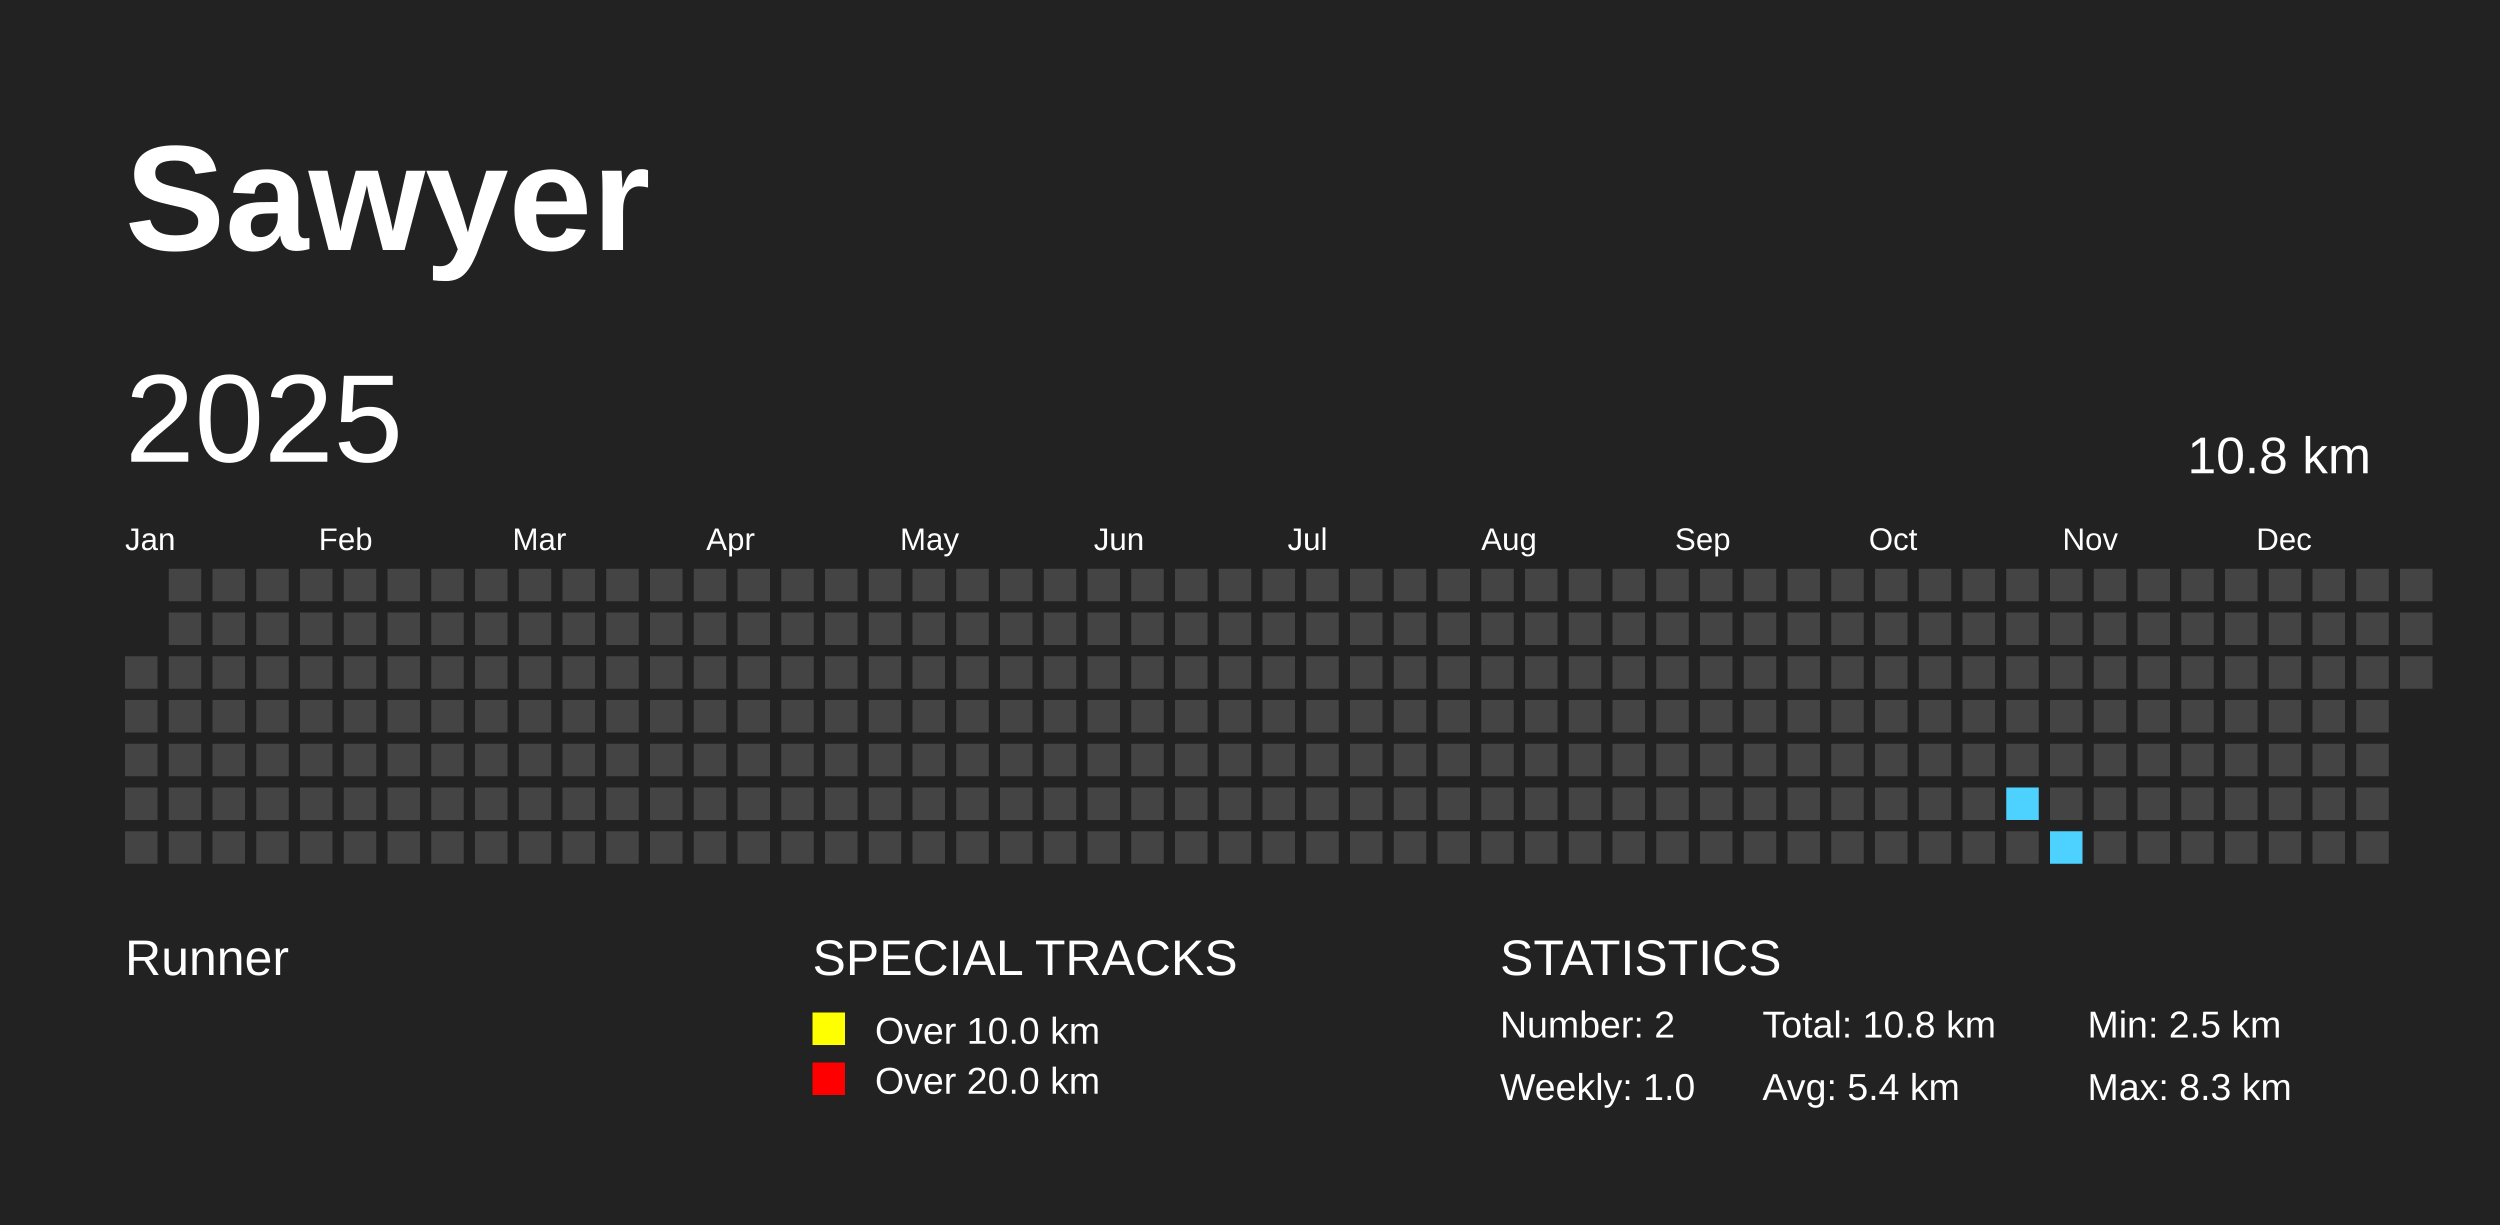
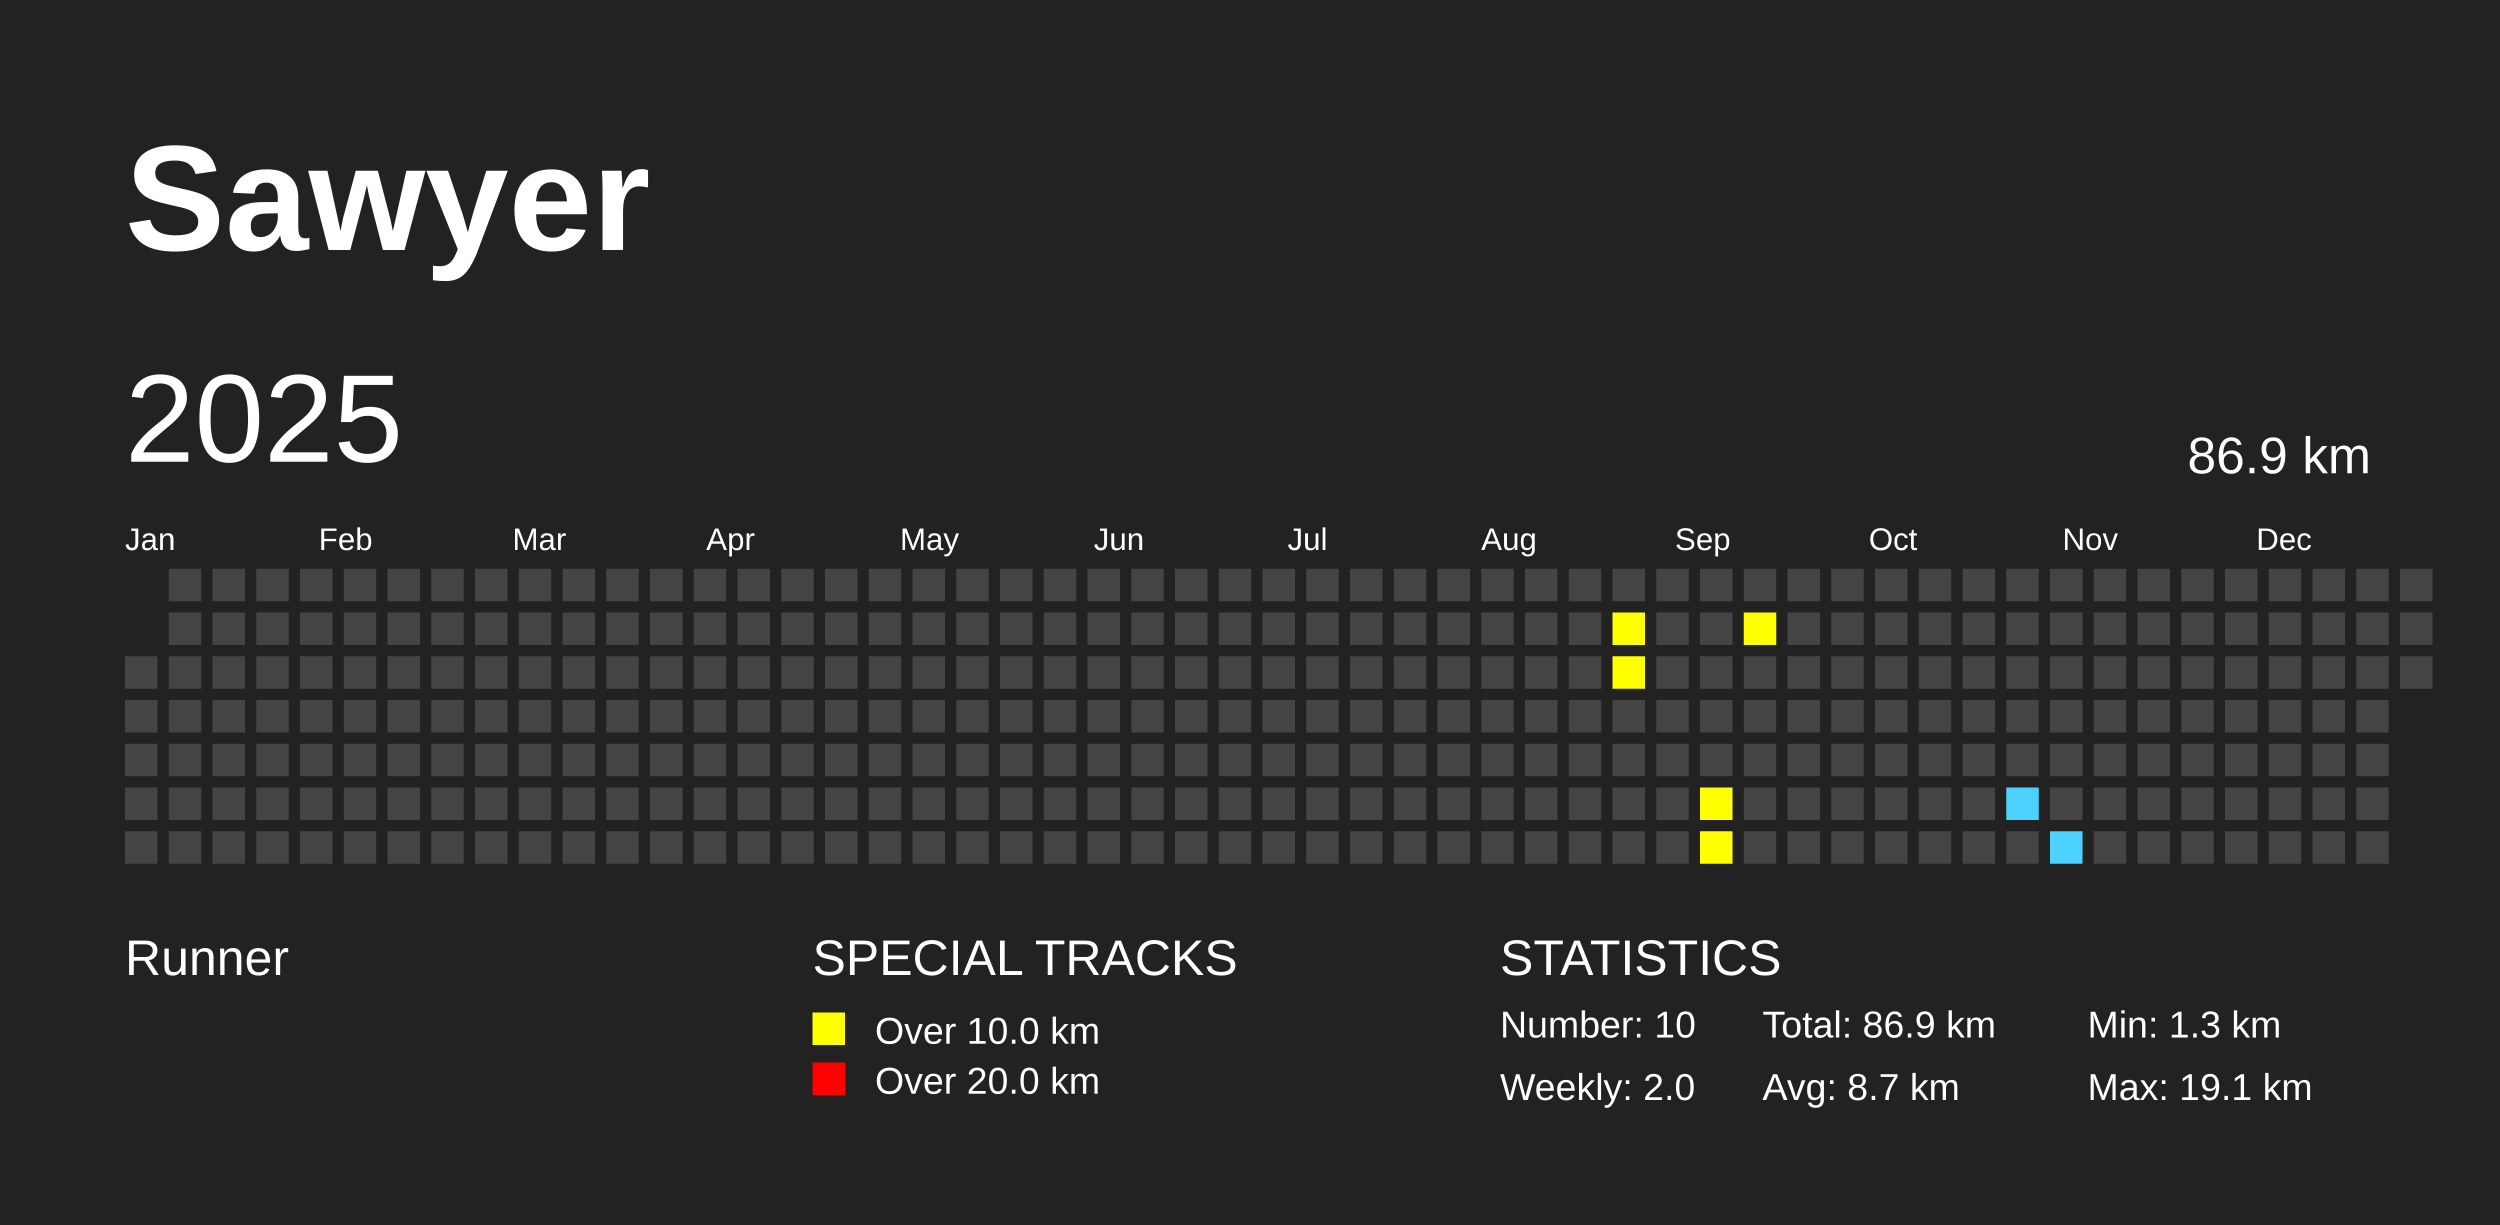
<svg xmlns="http://www.w3.org/2000/svg" baseProfile="full" height="98mm" version="1.1" viewBox="0,0,200,98" width="200mm">
  <defs />
  <rect fill="#222222" height="98" width="200" x="0" y="0" />
  <text fill="#FFFFFF" style="font-size:12px; font-family:Arial; font-weight:bold;" x="10" y="20">Sawyer</text>
  <text fill="#FFFFFF" style="font-size:4px; font-family:Arial" x="10" y="78">Runner</text>
  <text fill="#FFFFFF" style="font-size:9px; font-family:Arial" x="10" y="88" />
  <text fill="#FFFFFF" style="font-size:4px; font-family:Arial" x="65" y="78">SPECIAL TRACKS</text>
  <rect fill="yellow" height="2.6" width="2.6" x="65" y="81" />
  <text fill="#FFFFFF" style="font-size:3px; font-family:Arial" x="70" y="83.5">Over 10.0 km</text>
  <rect fill="red" height="2.6" width="2.6" x="65" y="85" />
  <text fill="#FFFFFF" style="font-size:3px; font-family:Arial" x="70" y="87.5">Over 20.0 km</text>
  <text fill="#FFFFFF" style="font-size:4px; font-family:Arial" x="120" y="78">STATISTICS</text>
-   <text fill="#FFFFFF" style="font-size:3px; font-family:Arial" x="120" y="83">Number: 2</text>
-   <text fill="#FFFFFF" style="font-size:3px; font-family:Arial" x="120" y="88">Weekly: 1.0</text>
-   <text fill="#FFFFFF" style="font-size:3px; font-family:Arial" x="141" y="83">Total: 10.8 km</text>
-   <text fill="#FFFFFF" style="font-size:3px; font-family:Arial" x="141" y="88">Avg: 5.4 km</text>
-   <text fill="#FFFFFF" style="font-size:3px; font-family:Arial" x="167" y="83">Min: 2.5 km</text>
-   <text fill="#FFFFFF" style="font-size:3px; font-family:Arial" x="167" y="88">Max: 8.3 km</text>
+   <text fill="#FFFFFF" style="font-size:3px; font-family:Arial" x="120" y="83">Number: 10</text>
+   <text fill="#FFFFFF" style="font-size:3px; font-family:Arial" x="120" y="88">Weekly: 2.0</text>
+   <text fill="#FFFFFF" style="font-size:3px; font-family:Arial" x="141" y="83">Total: 86.9 km</text>
+   <text fill="#FFFFFF" style="font-size:3px; font-family:Arial" x="141" y="88">Avg: 8.7 km</text>
+   <text fill="#FFFFFF" style="font-size:3px; font-family:Arial" x="167" y="83">Min: 1.3 km</text>
+   <text fill="#FFFFFF" style="font-size:3px; font-family:Arial" x="167" y="88">Max: 19.1 km</text>
  <text dominant-baseline="hanging" fill="#FFFFFF" style="font-size:10.0px; font-family:Arial;" x="10" y="30">2025</text>
-   <text dominant-baseline="hanging" fill="#FFFFFF" style="font-size:4.125px; font-family:Arial;" x="175" y="35">10.8 km</text>
+   <text dominant-baseline="hanging" fill="#FFFFFF" style="font-size:4.125px; font-family:Arial;" x="175" y="35">86.9 km</text>
  <text fill="#FFFFFF" style="font-size:2.5px; font-family:Arial" x="10.0" y="44">Jan</text>
  <text fill="#FFFFFF" style="font-size:2.5px; font-family:Arial" x="25.5" y="44">Feb</text>
  <text fill="#FFFFFF" style="font-size:2.5px; font-family:Arial" x="41.0" y="44">Mar</text>
  <text fill="#FFFFFF" style="font-size:2.5px; font-family:Arial" x="56.5" y="44">Apr</text>
  <text fill="#FFFFFF" style="font-size:2.5px; font-family:Arial" x="72.0" y="44">May</text>
  <text fill="#FFFFFF" style="font-size:2.5px; font-family:Arial" x="87.5" y="44">Jun</text>
  <text fill="#FFFFFF" style="font-size:2.5px; font-family:Arial" x="103.0" y="44">Jul</text>
  <text fill="#FFFFFF" style="font-size:2.5px; font-family:Arial" x="118.5" y="44">Aug</text>
  <text fill="#FFFFFF" style="font-size:2.5px; font-family:Arial" x="134.0" y="44">Sep</text>
  <text fill="#FFFFFF" style="font-size:2.5px; font-family:Arial" x="149.5" y="44">Oct</text>
  <text fill="#FFFFFF" style="font-size:2.5px; font-family:Arial" x="165.0" y="44">Nov</text>
  <text fill="#FFFFFF" style="font-size:2.5px; font-family:Arial" x="180.5" y="44">Dec</text>
  <rect fill="#444444" height="2.6" width="2.6" x="10.0" y="52.5" />
  <rect fill="#444444" height="2.6" width="2.6" x="10.0" y="56.0" />
  <rect fill="#444444" height="2.6" width="2.6" x="10.0" y="59.5" />
  <rect fill="#444444" height="2.6" width="2.6" x="10.0" y="63.0" />
  <rect fill="#444444" height="2.6" width="2.6" x="10.0" y="66.5" />
  <rect fill="#444444" height="2.6" width="2.6" x="13.5" y="45.5" />
  <rect fill="#444444" height="2.6" width="2.6" x="13.5" y="49.0" />
  <rect fill="#444444" height="2.6" width="2.6" x="13.5" y="52.5" />
  <rect fill="#444444" height="2.6" width="2.6" x="13.5" y="56.0" />
  <rect fill="#444444" height="2.6" width="2.6" x="13.5" y="59.5" />
  <rect fill="#444444" height="2.6" width="2.6" x="13.5" y="63.0" />
  <rect fill="#444444" height="2.6" width="2.6" x="13.5" y="66.5" />
  <rect fill="#444444" height="2.6" width="2.6" x="17.0" y="45.5" />
  <rect fill="#444444" height="2.6" width="2.6" x="17.0" y="49.0" />
  <rect fill="#444444" height="2.6" width="2.6" x="17.0" y="52.5" />
  <rect fill="#444444" height="2.6" width="2.6" x="17.0" y="56.0" />
  <rect fill="#444444" height="2.6" width="2.6" x="17.0" y="59.5" />
  <rect fill="#444444" height="2.6" width="2.6" x="17.0" y="63.0" />
  <rect fill="#444444" height="2.6" width="2.6" x="17.0" y="66.5" />
  <rect fill="#444444" height="2.6" width="2.6" x="20.5" y="45.5" />
  <rect fill="#444444" height="2.6" width="2.6" x="20.5" y="49.0" />
  <rect fill="#444444" height="2.6" width="2.6" x="20.5" y="52.5" />
  <rect fill="#444444" height="2.6" width="2.6" x="20.5" y="56.0" />
  <rect fill="#444444" height="2.6" width="2.6" x="20.5" y="59.5" />
  <rect fill="#444444" height="2.6" width="2.6" x="20.5" y="63.0" />
  <rect fill="#444444" height="2.6" width="2.6" x="20.5" y="66.5" />
  <rect fill="#444444" height="2.6" width="2.6" x="24.0" y="45.5" />
  <rect fill="#444444" height="2.6" width="2.6" x="24.0" y="49.0" />
  <rect fill="#444444" height="2.6" width="2.6" x="24.0" y="52.5" />
  <rect fill="#444444" height="2.6" width="2.6" x="24.0" y="56.0" />
  <rect fill="#444444" height="2.6" width="2.6" x="24.0" y="59.5" />
  <rect fill="#444444" height="2.6" width="2.6" x="24.0" y="63.0" />
  <rect fill="#444444" height="2.6" width="2.6" x="24.0" y="66.5" />
  <rect fill="#444444" height="2.6" width="2.6" x="27.5" y="45.5" />
  <rect fill="#444444" height="2.6" width="2.6" x="27.5" y="49.0" />
  <rect fill="#444444" height="2.6" width="2.6" x="27.5" y="52.5" />
  <rect fill="#444444" height="2.6" width="2.6" x="27.5" y="56.0" />
  <rect fill="#444444" height="2.6" width="2.6" x="27.5" y="59.5" />
  <rect fill="#444444" height="2.6" width="2.6" x="27.5" y="63.0" />
  <rect fill="#444444" height="2.6" width="2.6" x="27.5" y="66.5" />
  <rect fill="#444444" height="2.6" width="2.6" x="31.0" y="45.5" />
  <rect fill="#444444" height="2.6" width="2.6" x="31.0" y="49.0" />
  <rect fill="#444444" height="2.6" width="2.6" x="31.0" y="52.5" />
  <rect fill="#444444" height="2.6" width="2.6" x="31.0" y="56.0" />
  <rect fill="#444444" height="2.6" width="2.6" x="31.0" y="59.5" />
  <rect fill="#444444" height="2.6" width="2.6" x="31.0" y="63.0" />
  <rect fill="#444444" height="2.6" width="2.6" x="31.0" y="66.5" />
  <rect fill="#444444" height="2.6" width="2.6" x="34.5" y="45.5" />
  <rect fill="#444444" height="2.6" width="2.6" x="34.5" y="49.0" />
  <rect fill="#444444" height="2.6" width="2.6" x="34.5" y="52.5" />
  <rect fill="#444444" height="2.6" width="2.6" x="34.5" y="56.0" />
  <rect fill="#444444" height="2.6" width="2.6" x="34.5" y="59.5" />
  <rect fill="#444444" height="2.6" width="2.6" x="34.5" y="63.0" />
  <rect fill="#444444" height="2.6" width="2.6" x="34.5" y="66.5" />
  <rect fill="#444444" height="2.6" width="2.6" x="38.0" y="45.5" />
  <rect fill="#444444" height="2.6" width="2.6" x="38.0" y="49.0" />
  <rect fill="#444444" height="2.6" width="2.6" x="38.0" y="52.5" />
  <rect fill="#444444" height="2.6" width="2.6" x="38.0" y="56.0" />
  <rect fill="#444444" height="2.6" width="2.6" x="38.0" y="59.5" />
  <rect fill="#444444" height="2.6" width="2.6" x="38.0" y="63.0" />
  <rect fill="#444444" height="2.6" width="2.6" x="38.0" y="66.5" />
  <rect fill="#444444" height="2.6" width="2.6" x="41.5" y="45.5" />
  <rect fill="#444444" height="2.6" width="2.6" x="41.5" y="49.0" />
  <rect fill="#444444" height="2.6" width="2.6" x="41.5" y="52.5" />
  <rect fill="#444444" height="2.6" width="2.6" x="41.5" y="56.0" />
  <rect fill="#444444" height="2.6" width="2.6" x="41.5" y="59.5" />
  <rect fill="#444444" height="2.6" width="2.6" x="41.5" y="63.0" />
  <rect fill="#444444" height="2.6" width="2.6" x="41.5" y="66.5" />
  <rect fill="#444444" height="2.6" width="2.6" x="45.0" y="45.5" />
  <rect fill="#444444" height="2.6" width="2.6" x="45.0" y="49.0" />
  <rect fill="#444444" height="2.6" width="2.6" x="45.0" y="52.5" />
  <rect fill="#444444" height="2.6" width="2.6" x="45.0" y="56.0" />
  <rect fill="#444444" height="2.6" width="2.6" x="45.0" y="59.5" />
  <rect fill="#444444" height="2.6" width="2.6" x="45.0" y="63.0" />
  <rect fill="#444444" height="2.6" width="2.6" x="45.0" y="66.5" />
  <rect fill="#444444" height="2.6" width="2.6" x="48.5" y="45.5" />
  <rect fill="#444444" height="2.6" width="2.6" x="48.5" y="49.0" />
  <rect fill="#444444" height="2.6" width="2.6" x="48.5" y="52.5" />
  <rect fill="#444444" height="2.6" width="2.6" x="48.5" y="56.0" />
  <rect fill="#444444" height="2.6" width="2.6" x="48.5" y="59.5" />
  <rect fill="#444444" height="2.6" width="2.6" x="48.5" y="63.0" />
  <rect fill="#444444" height="2.6" width="2.6" x="48.5" y="66.5" />
  <rect fill="#444444" height="2.6" width="2.6" x="52.0" y="45.5" />
  <rect fill="#444444" height="2.6" width="2.6" x="52.0" y="49.0" />
  <rect fill="#444444" height="2.6" width="2.6" x="52.0" y="52.5" />
  <rect fill="#444444" height="2.6" width="2.6" x="52.0" y="56.0" />
  <rect fill="#444444" height="2.6" width="2.6" x="52.0" y="59.5" />
  <rect fill="#444444" height="2.6" width="2.6" x="52.0" y="63.0" />
  <rect fill="#444444" height="2.6" width="2.6" x="52.0" y="66.5" />
  <rect fill="#444444" height="2.6" width="2.6" x="55.5" y="45.5" />
  <rect fill="#444444" height="2.6" width="2.6" x="55.5" y="49.0" />
  <rect fill="#444444" height="2.6" width="2.6" x="55.5" y="52.5" />
  <rect fill="#444444" height="2.6" width="2.6" x="55.5" y="56.0" />
  <rect fill="#444444" height="2.6" width="2.6" x="55.5" y="59.5" />
  <rect fill="#444444" height="2.6" width="2.6" x="55.5" y="63.0" />
  <rect fill="#444444" height="2.6" width="2.6" x="55.5" y="66.5" />
  <rect fill="#444444" height="2.6" width="2.6" x="59.0" y="45.5" />
  <rect fill="#444444" height="2.6" width="2.6" x="59.0" y="49.0" />
  <rect fill="#444444" height="2.6" width="2.6" x="59.0" y="52.5" />
  <rect fill="#444444" height="2.6" width="2.6" x="59.0" y="56.0" />
  <rect fill="#444444" height="2.6" width="2.6" x="59.0" y="59.5" />
  <rect fill="#444444" height="2.6" width="2.6" x="59.0" y="63.0" />
  <rect fill="#444444" height="2.6" width="2.6" x="59.0" y="66.5" />
  <rect fill="#444444" height="2.6" width="2.6" x="62.5" y="45.5" />
  <rect fill="#444444" height="2.6" width="2.6" x="62.5" y="49.0" />
  <rect fill="#444444" height="2.6" width="2.6" x="62.5" y="52.5" />
  <rect fill="#444444" height="2.6" width="2.6" x="62.5" y="56.0" />
  <rect fill="#444444" height="2.6" width="2.6" x="62.5" y="59.5" />
  <rect fill="#444444" height="2.6" width="2.6" x="62.5" y="63.0" />
  <rect fill="#444444" height="2.6" width="2.6" x="62.5" y="66.5" />
  <rect fill="#444444" height="2.6" width="2.6" x="66.0" y="45.5" />
  <rect fill="#444444" height="2.6" width="2.6" x="66.0" y="49.0" />
  <rect fill="#444444" height="2.6" width="2.6" x="66.0" y="52.5" />
  <rect fill="#444444" height="2.6" width="2.6" x="66.0" y="56.0" />
  <rect fill="#444444" height="2.6" width="2.6" x="66.0" y="59.5" />
  <rect fill="#444444" height="2.6" width="2.6" x="66.0" y="63.0" />
  <rect fill="#444444" height="2.6" width="2.6" x="66.0" y="66.5" />
  <rect fill="#444444" height="2.6" width="2.6" x="69.5" y="45.5" />
  <rect fill="#444444" height="2.6" width="2.6" x="69.5" y="49.0" />
  <rect fill="#444444" height="2.6" width="2.6" x="69.5" y="52.5" />
  <rect fill="#444444" height="2.6" width="2.6" x="69.5" y="56.0" />
  <rect fill="#444444" height="2.6" width="2.6" x="69.5" y="59.5" />
  <rect fill="#444444" height="2.6" width="2.6" x="69.5" y="63.0" />
  <rect fill="#444444" height="2.6" width="2.6" x="69.5" y="66.5" />
  <rect fill="#444444" height="2.6" width="2.6" x="73.0" y="45.5" />
  <rect fill="#444444" height="2.6" width="2.6" x="73.0" y="49.0" />
  <rect fill="#444444" height="2.6" width="2.6" x="73.0" y="52.5" />
  <rect fill="#444444" height="2.6" width="2.6" x="73.0" y="56.0" />
  <rect fill="#444444" height="2.6" width="2.6" x="73.0" y="59.5" />
  <rect fill="#444444" height="2.6" width="2.6" x="73.0" y="63.0" />
  <rect fill="#444444" height="2.6" width="2.6" x="73.0" y="66.5" />
  <rect fill="#444444" height="2.6" width="2.6" x="76.5" y="45.5" />
  <rect fill="#444444" height="2.6" width="2.6" x="76.5" y="49.0" />
  <rect fill="#444444" height="2.6" width="2.6" x="76.5" y="52.5" />
  <rect fill="#444444" height="2.6" width="2.6" x="76.5" y="56.0" />
  <rect fill="#444444" height="2.6" width="2.6" x="76.5" y="59.5" />
  <rect fill="#444444" height="2.6" width="2.6" x="76.5" y="63.0" />
  <rect fill="#444444" height="2.6" width="2.6" x="76.5" y="66.5" />
  <rect fill="#444444" height="2.6" width="2.6" x="80.0" y="45.5" />
  <rect fill="#444444" height="2.6" width="2.6" x="80.0" y="49.0" />
  <rect fill="#444444" height="2.6" width="2.6" x="80.0" y="52.5" />
  <rect fill="#444444" height="2.6" width="2.6" x="80.0" y="56.0" />
  <rect fill="#444444" height="2.6" width="2.6" x="80.0" y="59.5" />
  <rect fill="#444444" height="2.6" width="2.6" x="80.0" y="63.0" />
  <rect fill="#444444" height="2.6" width="2.6" x="80.0" y="66.5" />
  <rect fill="#444444" height="2.6" width="2.6" x="83.5" y="45.5" />
  <rect fill="#444444" height="2.6" width="2.6" x="83.5" y="49.0" />
  <rect fill="#444444" height="2.6" width="2.6" x="83.5" y="52.5" />
  <rect fill="#444444" height="2.6" width="2.6" x="83.5" y="56.0" />
  <rect fill="#444444" height="2.6" width="2.6" x="83.5" y="59.5" />
  <rect fill="#444444" height="2.6" width="2.6" x="83.5" y="63.0" />
  <rect fill="#444444" height="2.6" width="2.6" x="83.5" y="66.5" />
  <rect fill="#444444" height="2.6" width="2.6" x="87.0" y="45.5" />
  <rect fill="#444444" height="2.6" width="2.6" x="87.0" y="49.0" />
  <rect fill="#444444" height="2.6" width="2.6" x="87.0" y="52.5" />
  <rect fill="#444444" height="2.6" width="2.6" x="87.0" y="56.0" />
  <rect fill="#444444" height="2.6" width="2.6" x="87.0" y="59.5" />
  <rect fill="#444444" height="2.6" width="2.6" x="87.0" y="63.0" />
  <rect fill="#444444" height="2.6" width="2.6" x="87.0" y="66.5" />
  <rect fill="#444444" height="2.6" width="2.6" x="90.5" y="45.5" />
  <rect fill="#444444" height="2.6" width="2.6" x="90.5" y="49.0" />
  <rect fill="#444444" height="2.6" width="2.6" x="90.5" y="52.5" />
  <rect fill="#444444" height="2.6" width="2.6" x="90.5" y="56.0" />
  <rect fill="#444444" height="2.6" width="2.6" x="90.5" y="59.5" />
  <rect fill="#444444" height="2.6" width="2.6" x="90.5" y="63.0" />
  <rect fill="#444444" height="2.6" width="2.6" x="90.5" y="66.5" />
  <rect fill="#444444" height="2.6" width="2.6" x="94.0" y="45.5" />
  <rect fill="#444444" height="2.6" width="2.6" x="94.0" y="49.0" />
  <rect fill="#444444" height="2.6" width="2.6" x="94.0" y="52.5" />
  <rect fill="#444444" height="2.6" width="2.6" x="94.0" y="56.0" />
  <rect fill="#444444" height="2.6" width="2.6" x="94.0" y="59.5" />
  <rect fill="#444444" height="2.6" width="2.6" x="94.0" y="63.0" />
  <rect fill="#444444" height="2.6" width="2.6" x="94.0" y="66.5" />
  <rect fill="#444444" height="2.6" width="2.6" x="97.5" y="45.5" />
  <rect fill="#444444" height="2.6" width="2.6" x="97.5" y="49.0" />
  <rect fill="#444444" height="2.6" width="2.6" x="97.5" y="52.5" />
  <rect fill="#444444" height="2.6" width="2.6" x="97.5" y="56.0" />
  <rect fill="#444444" height="2.6" width="2.6" x="97.5" y="59.5" />
  <rect fill="#444444" height="2.6" width="2.6" x="97.5" y="63.0" />
  <rect fill="#444444" height="2.6" width="2.6" x="97.5" y="66.5" />
  <rect fill="#444444" height="2.6" width="2.6" x="101.0" y="45.5" />
  <rect fill="#444444" height="2.6" width="2.6" x="101.0" y="49.0" />
  <rect fill="#444444" height="2.6" width="2.6" x="101.0" y="52.5" />
  <rect fill="#444444" height="2.6" width="2.6" x="101.0" y="56.0" />
  <rect fill="#444444" height="2.6" width="2.6" x="101.0" y="59.5" />
  <rect fill="#444444" height="2.6" width="2.6" x="101.0" y="63.0" />
  <rect fill="#444444" height="2.6" width="2.6" x="101.0" y="66.5" />
  <rect fill="#444444" height="2.6" width="2.6" x="104.5" y="45.5" />
  <rect fill="#444444" height="2.6" width="2.6" x="104.5" y="49.0" />
  <rect fill="#444444" height="2.6" width="2.6" x="104.5" y="52.5" />
  <rect fill="#444444" height="2.6" width="2.6" x="104.5" y="56.0" />
  <rect fill="#444444" height="2.6" width="2.6" x="104.5" y="59.5" />
  <rect fill="#444444" height="2.6" width="2.6" x="104.5" y="63.0" />
  <rect fill="#444444" height="2.6" width="2.6" x="104.5" y="66.5" />
  <rect fill="#444444" height="2.6" width="2.6" x="108.0" y="45.5" />
  <rect fill="#444444" height="2.6" width="2.6" x="108.0" y="49.0" />
  <rect fill="#444444" height="2.6" width="2.6" x="108.0" y="52.5" />
  <rect fill="#444444" height="2.6" width="2.6" x="108.0" y="56.0" />
  <rect fill="#444444" height="2.6" width="2.6" x="108.0" y="59.5" />
  <rect fill="#444444" height="2.6" width="2.6" x="108.0" y="63.0" />
  <rect fill="#444444" height="2.6" width="2.6" x="108.0" y="66.5" />
  <rect fill="#444444" height="2.6" width="2.6" x="111.5" y="45.5" />
  <rect fill="#444444" height="2.6" width="2.6" x="111.5" y="49.0" />
  <rect fill="#444444" height="2.6" width="2.6" x="111.5" y="52.5" />
  <rect fill="#444444" height="2.6" width="2.6" x="111.5" y="56.0" />
  <rect fill="#444444" height="2.6" width="2.6" x="111.5" y="59.5" />
  <rect fill="#444444" height="2.6" width="2.6" x="111.5" y="63.0" />
  <rect fill="#444444" height="2.6" width="2.6" x="111.5" y="66.5" />
  <rect fill="#444444" height="2.6" width="2.6" x="115.0" y="45.5" />
  <rect fill="#444444" height="2.6" width="2.6" x="115.0" y="49.0" />
  <rect fill="#444444" height="2.6" width="2.6" x="115.0" y="52.5" />
  <rect fill="#444444" height="2.6" width="2.6" x="115.0" y="56.0" />
  <rect fill="#444444" height="2.6" width="2.6" x="115.0" y="59.5" />
  <rect fill="#444444" height="2.6" width="2.6" x="115.0" y="63.0" />
  <rect fill="#444444" height="2.6" width="2.6" x="115.0" y="66.5" />
  <rect fill="#444444" height="2.6" width="2.6" x="118.5" y="45.5" />
  <rect fill="#444444" height="2.6" width="2.6" x="118.5" y="49.0" />
  <rect fill="#444444" height="2.6" width="2.6" x="118.5" y="52.5" />
  <rect fill="#444444" height="2.6" width="2.6" x="118.5" y="56.0" />
  <rect fill="#444444" height="2.6" width="2.6" x="118.5" y="59.5" />
  <rect fill="#444444" height="2.6" width="2.6" x="118.5" y="63.0" />
  <rect fill="#444444" height="2.6" width="2.6" x="118.5" y="66.5" />
  <rect fill="#444444" height="2.6" width="2.6" x="122.0" y="45.5" />
  <rect fill="#444444" height="2.6" width="2.6" x="122.0" y="49.0" />
  <rect fill="#444444" height="2.6" width="2.6" x="122.0" y="52.5" />
  <rect fill="#444444" height="2.6" width="2.6" x="122.0" y="56.0" />
  <rect fill="#444444" height="2.6" width="2.6" x="122.0" y="59.5" />
  <rect fill="#444444" height="2.6" width="2.6" x="122.0" y="63.0" />
  <rect fill="#444444" height="2.6" width="2.6" x="122.0" y="66.5" />
  <rect fill="#444444" height="2.6" width="2.6" x="125.5" y="45.5" />
  <rect fill="#444444" height="2.6" width="2.6" x="125.5" y="49.0" />
  <rect fill="#444444" height="2.6" width="2.6" x="125.5" y="52.5" />
  <rect fill="#444444" height="2.6" width="2.6" x="125.5" y="56.0" />
  <rect fill="#444444" height="2.6" width="2.6" x="125.5" y="59.5" />
  <rect fill="#444444" height="2.6" width="2.6" x="125.5" y="63.0" />
  <rect fill="#444444" height="2.6" width="2.6" x="125.5" y="66.5" />
  <rect fill="#444444" height="2.6" width="2.6" x="129.0" y="45.5" />
-   <rect fill="#444444" height="2.6" width="2.6" x="129.0" y="49.0" />
-   <rect fill="#444444" height="2.6" width="2.6" x="129.0" y="52.5" />
+   <rect fill="yellow" height="2.6" width="2.6" x="129.0" y="49.0" />
+   <rect fill="yellow" height="2.6" width="2.6" x="129.0" y="52.5" />
  <rect fill="#444444" height="2.6" width="2.6" x="129.0" y="56.0" />
  <rect fill="#444444" height="2.6" width="2.6" x="129.0" y="59.5" />
  <rect fill="#444444" height="2.6" width="2.6" x="129.0" y="63.0" />
  <rect fill="#444444" height="2.6" width="2.6" x="129.0" y="66.5" />
  <rect fill="#444444" height="2.6" width="2.6" x="132.5" y="45.5" />
  <rect fill="#444444" height="2.6" width="2.6" x="132.5" y="49.0" />
  <rect fill="#444444" height="2.6" width="2.6" x="132.5" y="52.5" />
  <rect fill="#444444" height="2.6" width="2.6" x="132.5" y="56.0" />
  <rect fill="#444444" height="2.6" width="2.6" x="132.5" y="59.5" />
  <rect fill="#444444" height="2.6" width="2.6" x="132.5" y="63.0" />
  <rect fill="#444444" height="2.6" width="2.6" x="132.5" y="66.5" />
  <rect fill="#444444" height="2.6" width="2.6" x="136.0" y="45.5" />
  <rect fill="#444444" height="2.6" width="2.6" x="136.0" y="49.0" />
  <rect fill="#444444" height="2.6" width="2.6" x="136.0" y="52.5" />
  <rect fill="#444444" height="2.6" width="2.6" x="136.0" y="56.0" />
  <rect fill="#444444" height="2.6" width="2.6" x="136.0" y="59.5" />
-   <rect fill="#444444" height="2.6" width="2.6" x="136.0" y="63.0" />
-   <rect fill="#444444" height="2.6" width="2.6" x="136.0" y="66.5" />
+   <rect fill="yellow" height="2.6" width="2.6" x="136.0" y="63.0" />
+   <rect fill="yellow" height="2.6" width="2.6" x="136.0" y="66.5" />
  <rect fill="#444444" height="2.6" width="2.6" x="139.5" y="45.5" />
-   <rect fill="#444444" height="2.6" width="2.6" x="139.5" y="49.0" />
+   <rect fill="yellow" height="2.6" width="2.6" x="139.5" y="49.0" />
  <rect fill="#444444" height="2.6" width="2.6" x="139.5" y="52.5" />
  <rect fill="#444444" height="2.6" width="2.6" x="139.5" y="56.0" />
  <rect fill="#444444" height="2.6" width="2.6" x="139.5" y="59.5" />
  <rect fill="#444444" height="2.6" width="2.6" x="139.5" y="63.0" />
  <rect fill="#444444" height="2.6" width="2.6" x="139.5" y="66.5" />
  <rect fill="#444444" height="2.6" width="2.6" x="143.0" y="45.5" />
  <rect fill="#444444" height="2.6" width="2.6" x="143.0" y="49.0" />
  <rect fill="#444444" height="2.6" width="2.6" x="143.0" y="52.5" />
  <rect fill="#444444" height="2.6" width="2.6" x="143.0" y="56.0" />
  <rect fill="#444444" height="2.6" width="2.6" x="143.0" y="59.5" />
  <rect fill="#444444" height="2.6" width="2.6" x="143.0" y="63.0" />
  <rect fill="#444444" height="2.6" width="2.6" x="143.0" y="66.5" />
  <rect fill="#444444" height="2.6" width="2.6" x="146.5" y="45.5" />
  <rect fill="#444444" height="2.6" width="2.6" x="146.5" y="49.0" />
  <rect fill="#444444" height="2.6" width="2.6" x="146.5" y="52.5" />
  <rect fill="#444444" height="2.6" width="2.6" x="146.5" y="56.0" />
  <rect fill="#444444" height="2.6" width="2.6" x="146.5" y="59.5" />
  <rect fill="#444444" height="2.6" width="2.6" x="146.5" y="63.0" />
  <rect fill="#444444" height="2.6" width="2.6" x="146.5" y="66.5" />
  <rect fill="#444444" height="2.6" width="2.6" x="150.0" y="45.5" />
  <rect fill="#444444" height="2.6" width="2.6" x="150.0" y="49.0" />
  <rect fill="#444444" height="2.6" width="2.6" x="150.0" y="52.5" />
  <rect fill="#444444" height="2.6" width="2.6" x="150.0" y="56.0" />
  <rect fill="#444444" height="2.6" width="2.6" x="150.0" y="59.5" />
  <rect fill="#444444" height="2.6" width="2.6" x="150.0" y="63.0" />
  <rect fill="#444444" height="2.6" width="2.6" x="150.0" y="66.5" />
  <rect fill="#444444" height="2.6" width="2.6" x="153.5" y="45.5" />
  <rect fill="#444444" height="2.6" width="2.6" x="153.5" y="49.0" />
  <rect fill="#444444" height="2.6" width="2.6" x="153.5" y="52.5" />
  <rect fill="#444444" height="2.6" width="2.6" x="153.5" y="56.0" />
  <rect fill="#444444" height="2.6" width="2.6" x="153.5" y="59.5" />
  <rect fill="#444444" height="2.6" width="2.6" x="153.5" y="63.0" />
  <rect fill="#444444" height="2.6" width="2.6" x="153.5" y="66.5" />
  <rect fill="#444444" height="2.6" width="2.6" x="157.0" y="45.5" />
  <rect fill="#444444" height="2.6" width="2.6" x="157.0" y="49.0" />
  <rect fill="#444444" height="2.6" width="2.6" x="157.0" y="52.5" />
  <rect fill="#444444" height="2.6" width="2.6" x="157.0" y="56.0" />
  <rect fill="#444444" height="2.6" width="2.6" x="157.0" y="59.5" />
  <rect fill="#444444" height="2.6" width="2.6" x="157.0" y="63.0" />
  <rect fill="#444444" height="2.6" width="2.6" x="157.0" y="66.5" />
  <rect fill="#444444" height="2.6" width="2.6" x="160.5" y="45.5" />
  <rect fill="#444444" height="2.6" width="2.6" x="160.5" y="49.0" />
  <rect fill="#444444" height="2.6" width="2.6" x="160.5" y="52.5" />
  <rect fill="#444444" height="2.6" width="2.6" x="160.5" y="56.0" />
  <rect fill="#444444" height="2.6" width="2.6" x="160.5" y="59.5" />
  <rect fill="#4DD2FF" height="2.6" width="2.6" x="160.5" y="63.0" />
  <rect fill="#444444" height="2.6" width="2.6" x="160.5" y="66.5" />
  <rect fill="#444444" height="2.6" width="2.6" x="164.0" y="45.5" />
  <rect fill="#444444" height="2.6" width="2.6" x="164.0" y="49.0" />
  <rect fill="#444444" height="2.6" width="2.6" x="164.0" y="52.5" />
  <rect fill="#444444" height="2.6" width="2.6" x="164.0" y="56.0" />
  <rect fill="#444444" height="2.6" width="2.6" x="164.0" y="59.5" />
  <rect fill="#444444" height="2.6" width="2.6" x="164.0" y="63.0" />
  <rect fill="#4DD2FF" height="2.6" width="2.6" x="164.0" y="66.5" />
  <rect fill="#444444" height="2.6" width="2.6" x="167.5" y="45.5" />
  <rect fill="#444444" height="2.6" width="2.6" x="167.5" y="49.0" />
  <rect fill="#444444" height="2.6" width="2.6" x="167.5" y="52.5" />
  <rect fill="#444444" height="2.6" width="2.6" x="167.5" y="56.0" />
  <rect fill="#444444" height="2.6" width="2.6" x="167.5" y="59.5" />
  <rect fill="#444444" height="2.6" width="2.6" x="167.5" y="63.0" />
  <rect fill="#444444" height="2.6" width="2.6" x="167.5" y="66.5" />
  <rect fill="#444444" height="2.6" width="2.6" x="171.0" y="45.5" />
  <rect fill="#444444" height="2.6" width="2.6" x="171.0" y="49.0" />
  <rect fill="#444444" height="2.6" width="2.6" x="171.0" y="52.5" />
  <rect fill="#444444" height="2.6" width="2.6" x="171.0" y="56.0" />
  <rect fill="#444444" height="2.6" width="2.6" x="171.0" y="59.5" />
  <rect fill="#444444" height="2.6" width="2.6" x="171.0" y="63.0" />
  <rect fill="#444444" height="2.6" width="2.6" x="171.0" y="66.5" />
  <rect fill="#444444" height="2.6" width="2.6" x="174.5" y="45.5" />
  <rect fill="#444444" height="2.6" width="2.6" x="174.5" y="49.0" />
  <rect fill="#444444" height="2.6" width="2.6" x="174.5" y="52.5" />
  <rect fill="#444444" height="2.6" width="2.6" x="174.5" y="56.0" />
  <rect fill="#444444" height="2.6" width="2.6" x="174.5" y="59.5" />
  <rect fill="#444444" height="2.6" width="2.6" x="174.5" y="63.0" />
  <rect fill="#444444" height="2.6" width="2.6" x="174.5" y="66.5" />
  <rect fill="#444444" height="2.6" width="2.6" x="178.0" y="45.5" />
  <rect fill="#444444" height="2.6" width="2.6" x="178.0" y="49.0" />
  <rect fill="#444444" height="2.6" width="2.6" x="178.0" y="52.5" />
  <rect fill="#444444" height="2.6" width="2.6" x="178.0" y="56.0" />
  <rect fill="#444444" height="2.6" width="2.6" x="178.0" y="59.5" />
  <rect fill="#444444" height="2.6" width="2.6" x="178.0" y="63.0" />
  <rect fill="#444444" height="2.6" width="2.6" x="178.0" y="66.5" />
  <rect fill="#444444" height="2.6" width="2.6" x="181.5" y="45.5" />
  <rect fill="#444444" height="2.6" width="2.6" x="181.5" y="49.0" />
  <rect fill="#444444" height="2.6" width="2.6" x="181.5" y="52.5" />
  <rect fill="#444444" height="2.6" width="2.6" x="181.5" y="56.0" />
  <rect fill="#444444" height="2.6" width="2.6" x="181.5" y="59.5" />
  <rect fill="#444444" height="2.6" width="2.6" x="181.5" y="63.0" />
  <rect fill="#444444" height="2.6" width="2.6" x="181.5" y="66.5" />
  <rect fill="#444444" height="2.6" width="2.6" x="185.0" y="45.5" />
  <rect fill="#444444" height="2.6" width="2.6" x="185.0" y="49.0" />
  <rect fill="#444444" height="2.6" width="2.6" x="185.0" y="52.5" />
  <rect fill="#444444" height="2.6" width="2.6" x="185.0" y="56.0" />
  <rect fill="#444444" height="2.6" width="2.6" x="185.0" y="59.5" />
  <rect fill="#444444" height="2.6" width="2.6" x="185.0" y="63.0" />
  <rect fill="#444444" height="2.6" width="2.6" x="185.0" y="66.5" />
  <rect fill="#444444" height="2.6" width="2.6" x="188.5" y="45.5" />
  <rect fill="#444444" height="2.6" width="2.6" x="188.5" y="49.0" />
  <rect fill="#444444" height="2.6" width="2.6" x="188.5" y="52.5" />
  <rect fill="#444444" height="2.6" width="2.6" x="188.5" y="56.0" />
  <rect fill="#444444" height="2.6" width="2.6" x="188.5" y="59.5" />
  <rect fill="#444444" height="2.6" width="2.6" x="188.5" y="63.0" />
  <rect fill="#444444" height="2.6" width="2.6" x="188.5" y="66.5" />
  <rect fill="#444444" height="2.6" width="2.6" x="192.0" y="45.5" />
  <rect fill="#444444" height="2.6" width="2.6" x="192.0" y="49.0" />
  <rect fill="#444444" height="2.6" width="2.6" x="192.0" y="52.5" />
</svg>
